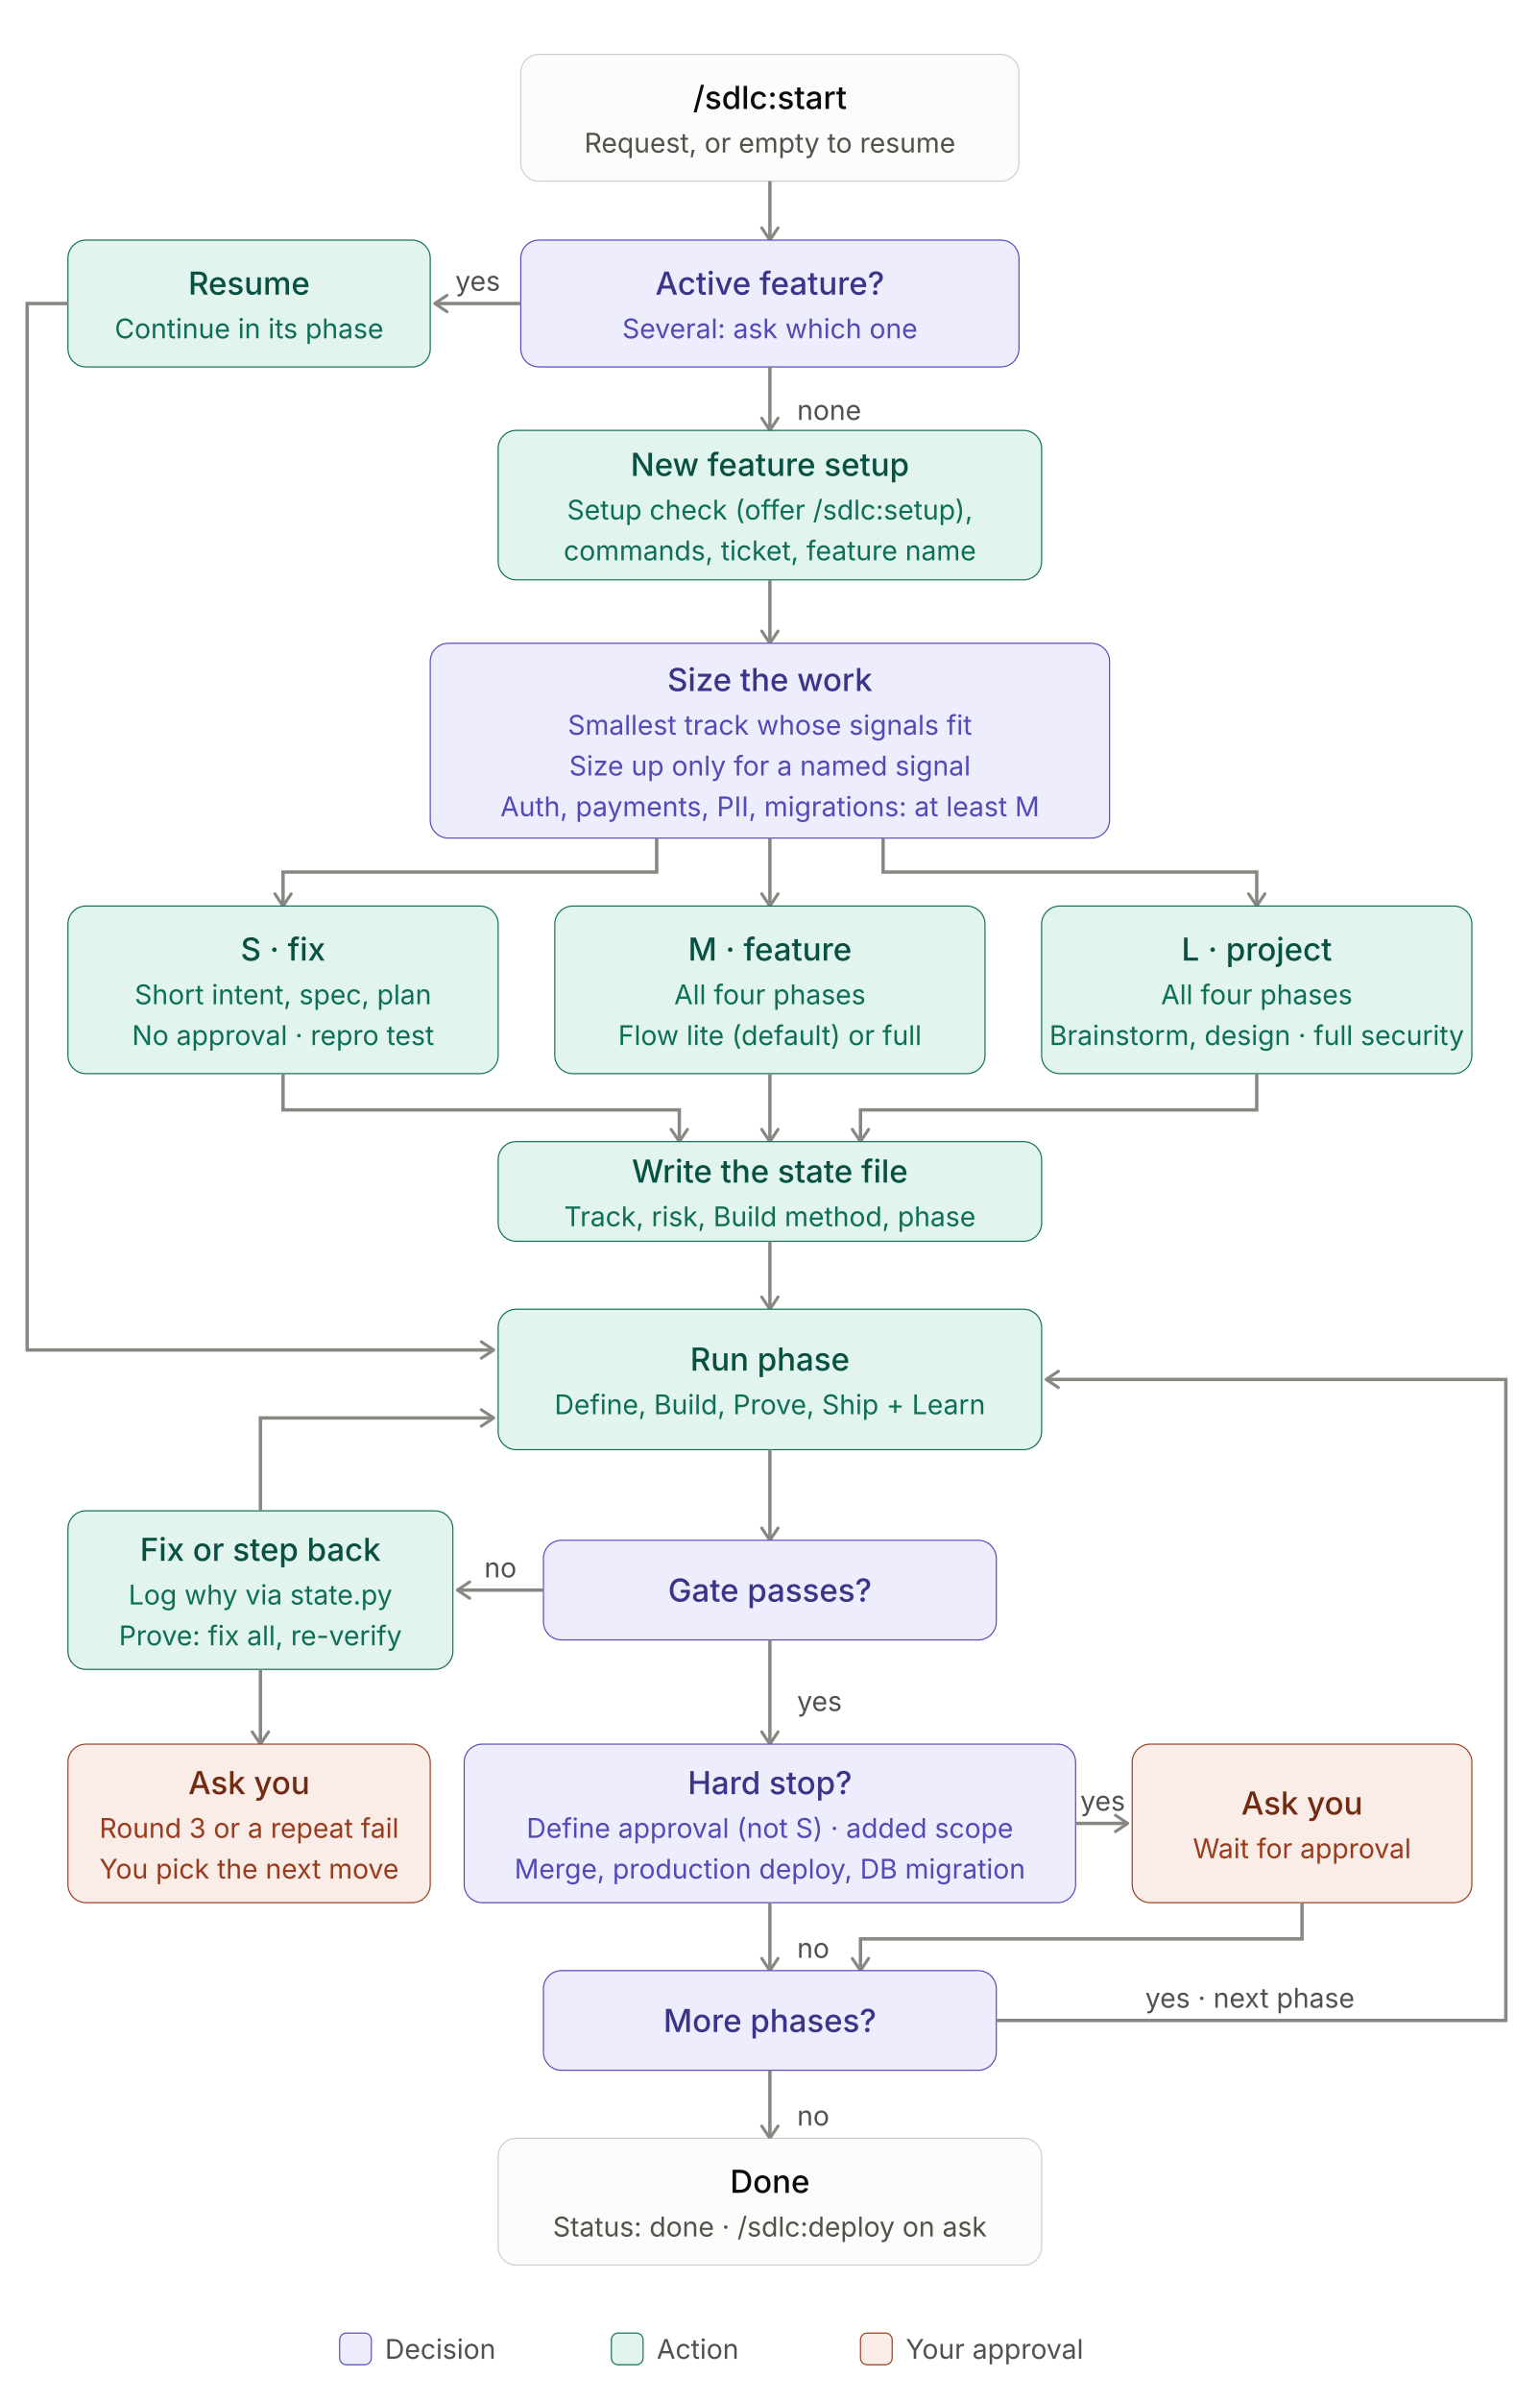
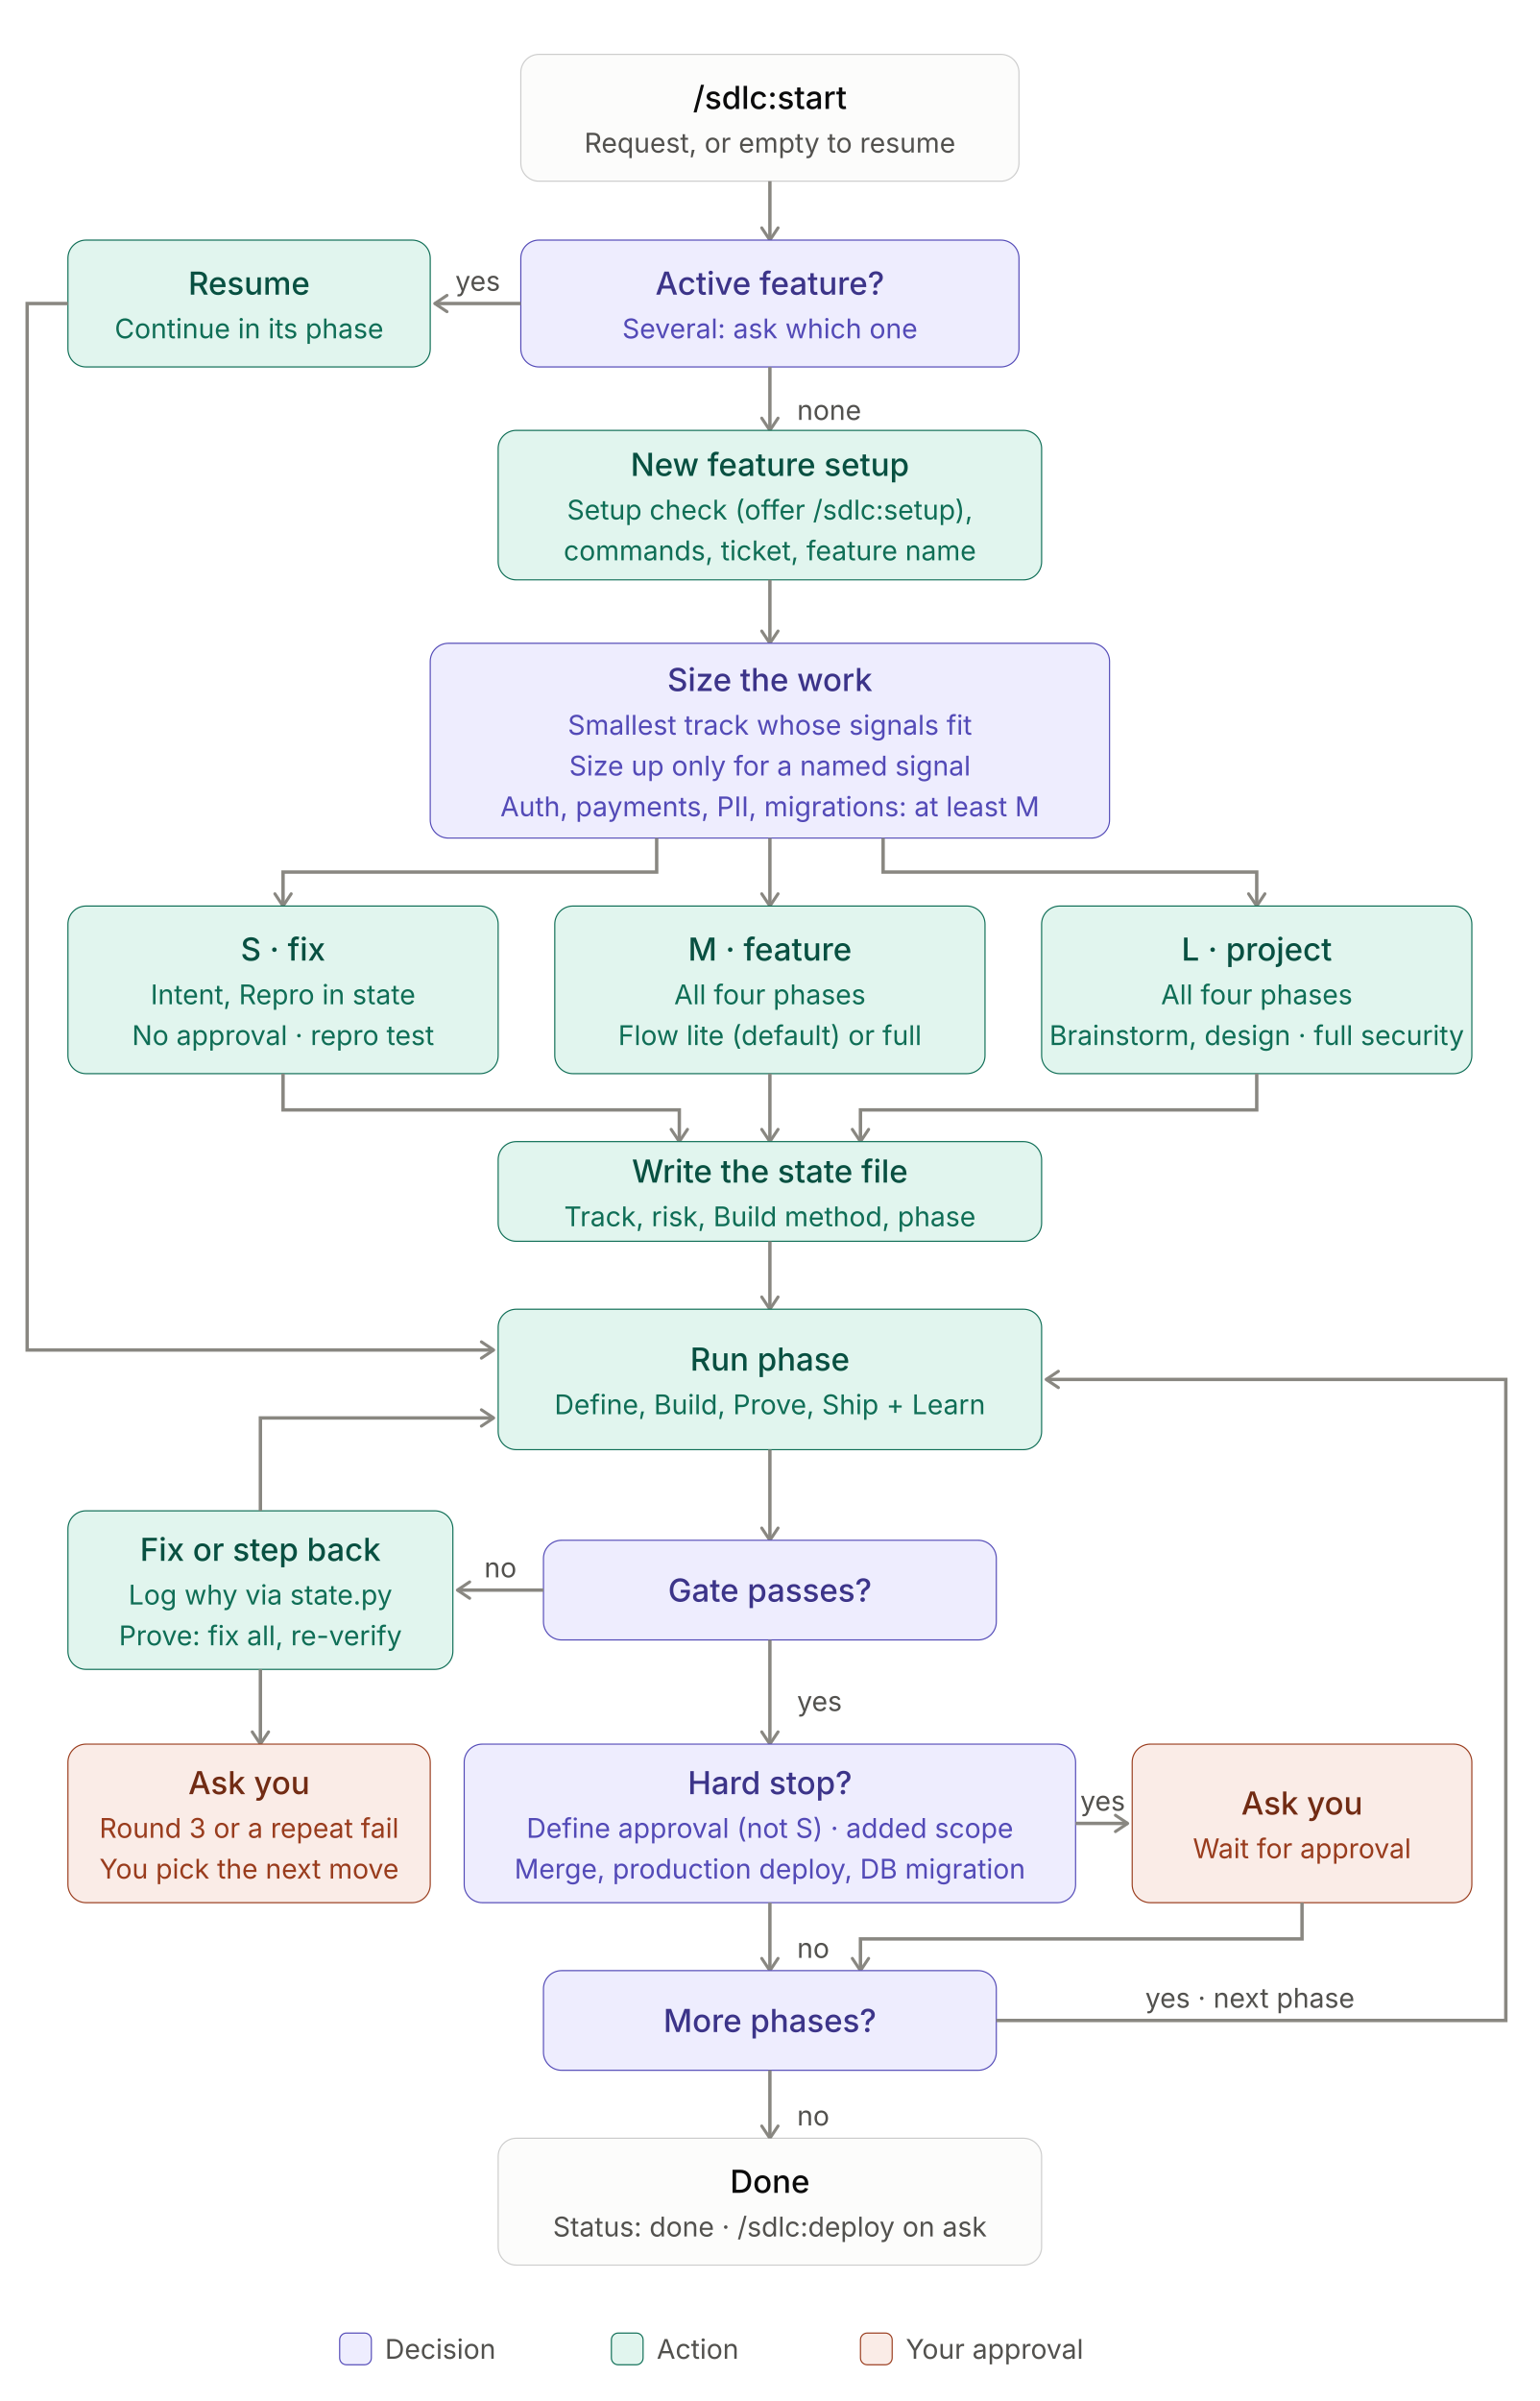
<svg xmlns="http://www.w3.org/2000/svg" width="100%" viewBox="0 0 680 1060" role="img">
  <style>
text{font-family:anthropic-sans,-apple-system,"system-ui","Segoe UI",sans-serif;text-anchor:middle;dominant-baseline:central}
.a{fill:none;stroke:#898781;stroke-width:1.5}
.t{font-size:14px;font-weight:500}
.s{font-size:12px}
.l{font-size:12px;fill:#52514e}
.l[text-anchor=start]{text-anchor:start}
.neutral rect{fill:#fcfcfb;stroke:rgba(11,11,11,.2);stroke-width:.5}
.neutral .t{fill:#0b0b0b}.neutral .s{fill:#52514e}
.decision rect{fill:#eeedfe;stroke:#534ab7;stroke-width:.5}
.decision .t{fill:#3c3489}.decision .s{fill:#534ab7}
.action rect{fill:#e1f5ee;stroke:#0f6e56;stroke-width:.5}
.action .t{fill:#085041}.action .s{fill:#0f6e56}
.approval rect{fill:#faece7;stroke:#993c1d;stroke-width:.5}
.approval .t{fill:#712b13}.approval .s{fill:#993c1d}
@media (prefers-color-scheme:dark){
.a{stroke:#a09e96}.l{fill:#aaa8a2}
.neutral rect{fill:#262624;stroke:rgba(255,255,255,.2)}.neutral .t{fill:#f0efea}.neutral .s{fill:#aaa8a2}
.decision rect{fill:#26244a;stroke:#a098f0}.decision .t{fill:#cecbfa}.decision .s{fill:#a098f0}
.action rect{fill:#0c3228;stroke:#5ac8a5}.action .t{fill:#aae6d4}.action .s{fill:#5ac8a5}
.approval rect{fill:#401e14;stroke:#e68c6e}.approval .t{fill:#f5c8b9}.approval .s{fill:#e68c6e}
}</style>
  <defs>
    <marker id="arrow" viewBox="0 0 10 10" refX="8" refY="5" markerWidth="6" markerHeight="6" orient="auto-start-reverse">
      <path d="M2 1L8 5L2 9" fill="none" stroke="context-stroke" stroke-width="1.5" stroke-linecap="round" stroke-linejoin="round" />
    </marker>
  </defs>
  <g class="neutral">
    <rect x="230" y="24" width="220" height="56" rx="8" />
    <text class="t" x="340.0" y="43">/sdlc:start</text>
    <text class="s" x="340.0" y="63">Request, or empty to resume</text>
  </g>
  <line class="a" marker-end="url(#arrow)" x1="340" y1="80" x2="340" y2="106" />
  <g class="decision">
    <rect x="230" y="106" width="220" height="56" rx="8" />
    <text class="t" x="340.0" y="125">Active feature?</text>
    <text class="s" x="340.0" y="145">Several: ask which one</text>
  </g>
  <line class="a" marker-end="url(#arrow)" x1="230" y1="134" x2="192" y2="134" />
  <text class="l" x="211" y="124" text-anchor="middle">yes</text>
  <g class="action">
    <rect x="30" y="106" width="160" height="56" rx="8" />
    <text class="t" x="110.0" y="125">Resume</text>
    <text class="s" x="110.0" y="145">Continue in its phase</text>
  </g>
  <path class="a" marker-end="url(#arrow)" d="M30 134 L12 134 L12 596 L218 596" />
  <line class="a" marker-end="url(#arrow)" x1="340" y1="162" x2="340" y2="190" />
  <text class="l" x="352" y="181" text-anchor="start">none</text>
  <g class="action">
    <rect x="220" y="190" width="240" height="66" rx="8" />
    <text class="t" x="340.0" y="205">New feature setup</text>
    <text class="s" x="340.0" y="225">Setup check (offer /sdlc:setup),</text>
    <text class="s" x="340.0" y="243">commands, ticket, feature name</text>
  </g>
  <line class="a" marker-end="url(#arrow)" x1="340" y1="256" x2="340" y2="284" />
  <g class="decision">
    <rect x="190" y="284" width="300" height="86" rx="8" />
    <text class="t" x="340.0" y="300">Size the work</text>
    <text class="s" x="340.0" y="320">Smallest track whose signals fit</text>
    <text class="s" x="340.0" y="338">Size up only for a named signal</text>
    <text class="s" x="340.0" y="356">Auth, payments, PII, migrations: at least M</text>
  </g>
  <path class="a" marker-end="url(#arrow)" d="M290 370 L290 385 L125 385 L125 400" />
  <line class="a" marker-end="url(#arrow)" x1="340" y1="370" x2="340" y2="400" />
  <path class="a" marker-end="url(#arrow)" d="M390 370 L390 385 L555 385 L555 400" />
  <g class="action">
    <rect x="30" y="400" width="190" height="74" rx="8" />
    <text class="t" x="125.0" y="419">S · fix</text>
-     <text class="s" x="125.0" y="439">Short intent, spec, plan</text>
+     <text class="s" x="125.0" y="439">Intent, Repro in state</text>
    <text class="s" x="125.0" y="457">No approval · repro test</text>
  </g>
  <g class="action">
    <rect x="245" y="400" width="190" height="74" rx="8" />
    <text class="t" x="340.0" y="419">M · feature</text>
    <text class="s" x="340.0" y="439">All four phases</text>
    <text class="s" x="340.0" y="457">Flow lite (default) or full</text>
  </g>
  <g class="action">
    <rect x="460" y="400" width="190" height="74" rx="8" />
    <text class="t" x="555.0" y="419">L · project</text>
    <text class="s" x="555.0" y="439">All four phases</text>
    <text class="s" x="555.0" y="457">Brainstorm, design · full security</text>
  </g>
  <path class="a" marker-end="url(#arrow)" d="M125 474 L125 490 L300 490 L300 504" />
  <line class="a" marker-end="url(#arrow)" x1="340" y1="474" x2="340" y2="504" />
  <path class="a" marker-end="url(#arrow)" d="M555 474 L555 490 L380 490 L380 504" />
  <g class="action">
    <rect x="220" y="504" width="240" height="44" rx="8" />
    <text class="t" x="340.0" y="517">Write the state file</text>
    <text class="s" x="340.0" y="537">Track, risk, Build method, phase</text>
  </g>
  <line class="a" marker-end="url(#arrow)" x1="340" y1="548" x2="340" y2="578" />
  <g class="action">
    <rect x="220" y="578" width="240" height="62" rx="8" />
    <text class="t" x="340.0" y="600">Run phase</text>
    <text class="s" x="340.0" y="620">Define, Build, Prove, Ship + Learn</text>
  </g>
  <line class="a" marker-end="url(#arrow)" x1="340" y1="640" x2="340" y2="680" />
  <g class="decision">
    <rect x="240" y="680" width="200" height="44" rx="8" />
    <text class="t" x="340.0" y="702">Gate passes?</text>
  </g>
  <line class="a" marker-end="url(#arrow)" x1="240" y1="702" x2="202" y2="702" />
  <text class="l" x="221" y="692" text-anchor="middle">no</text>
  <g class="action">
    <rect x="30" y="667" width="170" height="70" rx="8" />
    <text class="t" x="115.0" y="684">Fix or step back</text>
    <text class="s" x="115.0" y="704">Log why via state.py</text>
    <text class="s" x="115.0" y="722">Prove: fix all, re-verify</text>
  </g>
  <path class="a" marker-end="url(#arrow)" d="M115 667 L115 626 L218 626" />
  <line class="a" marker-end="url(#arrow)" x1="115" y1="737" x2="115" y2="770" />
  <g class="approval">
    <rect x="30" y="770" width="160" height="70" rx="8" />
    <text class="t" x="110.0" y="787">Ask you</text>
    <text class="s" x="110.0" y="807">Round 3 or a repeat fail</text>
    <text class="s" x="110.0" y="825">You pick the next move</text>
  </g>
  <line class="a" marker-end="url(#arrow)" x1="340" y1="724" x2="340" y2="770" />
  <text class="l" x="352" y="751" text-anchor="start">yes</text>
  <g class="decision">
    <rect x="205" y="770" width="270" height="70" rx="8" />
    <text class="t" x="340.0" y="787">Hard stop?</text>
    <text class="s" x="340.0" y="807">Define approval (not S) · added scope</text>
    <text class="s" x="340.0" y="825">Merge, production deploy, DB migration</text>
  </g>
  <line class="a" marker-end="url(#arrow)" x1="475" y1="805" x2="498" y2="805" />
  <text class="l" x="487" y="795" text-anchor="middle">yes</text>
  <g class="approval">
    <rect x="500" y="770" width="150" height="70" rx="8" />
    <text class="t" x="575.0" y="796">Ask you</text>
    <text class="s" x="575.0" y="816">Wait for approval</text>
  </g>
  <path class="a" marker-end="url(#arrow)" d="M575 840 L575 856 L380 856 L380 870" />
  <line class="a" marker-end="url(#arrow)" x1="340" y1="840" x2="340" y2="870" />
  <text class="l" x="352" y="860" text-anchor="start">no</text>
  <g class="decision">
    <rect x="240" y="870" width="200" height="44" rx="8" />
    <text class="t" x="340.0" y="892">More phases?</text>
  </g>
  <path class="a" marker-end="url(#arrow)" d="M440 892 L665 892 L665 609 L462 609" />
  <text class="l" x="552" y="882" text-anchor="middle">yes · next phase</text>
  <line class="a" marker-end="url(#arrow)" x1="340" y1="914" x2="340" y2="944" />
  <text class="l" x="352" y="934" text-anchor="start">no</text>
  <g class="neutral">
    <rect x="220" y="944" width="240" height="56" rx="8" />
    <text class="t" x="340.0" y="963">Done</text>
    <text class="s" x="340.0" y="983">Status: done · /sdlc:deploy on ask</text>
  </g>
  <g class="decision">
    <rect x="150" y="1030" width="14" height="14" rx="3" />
  </g>
  <text class="l" text-anchor="start" x="170" y="1037">Decision</text>
  <g class="action">
    <rect x="270" y="1030" width="14" height="14" rx="3" />
  </g>
  <text class="l" text-anchor="start" x="290" y="1037">Action</text>
  <g class="approval">
    <rect x="380" y="1030" width="14" height="14" rx="3" />
  </g>
  <text class="l" text-anchor="start" x="400" y="1037">Your approval</text>
</svg>
